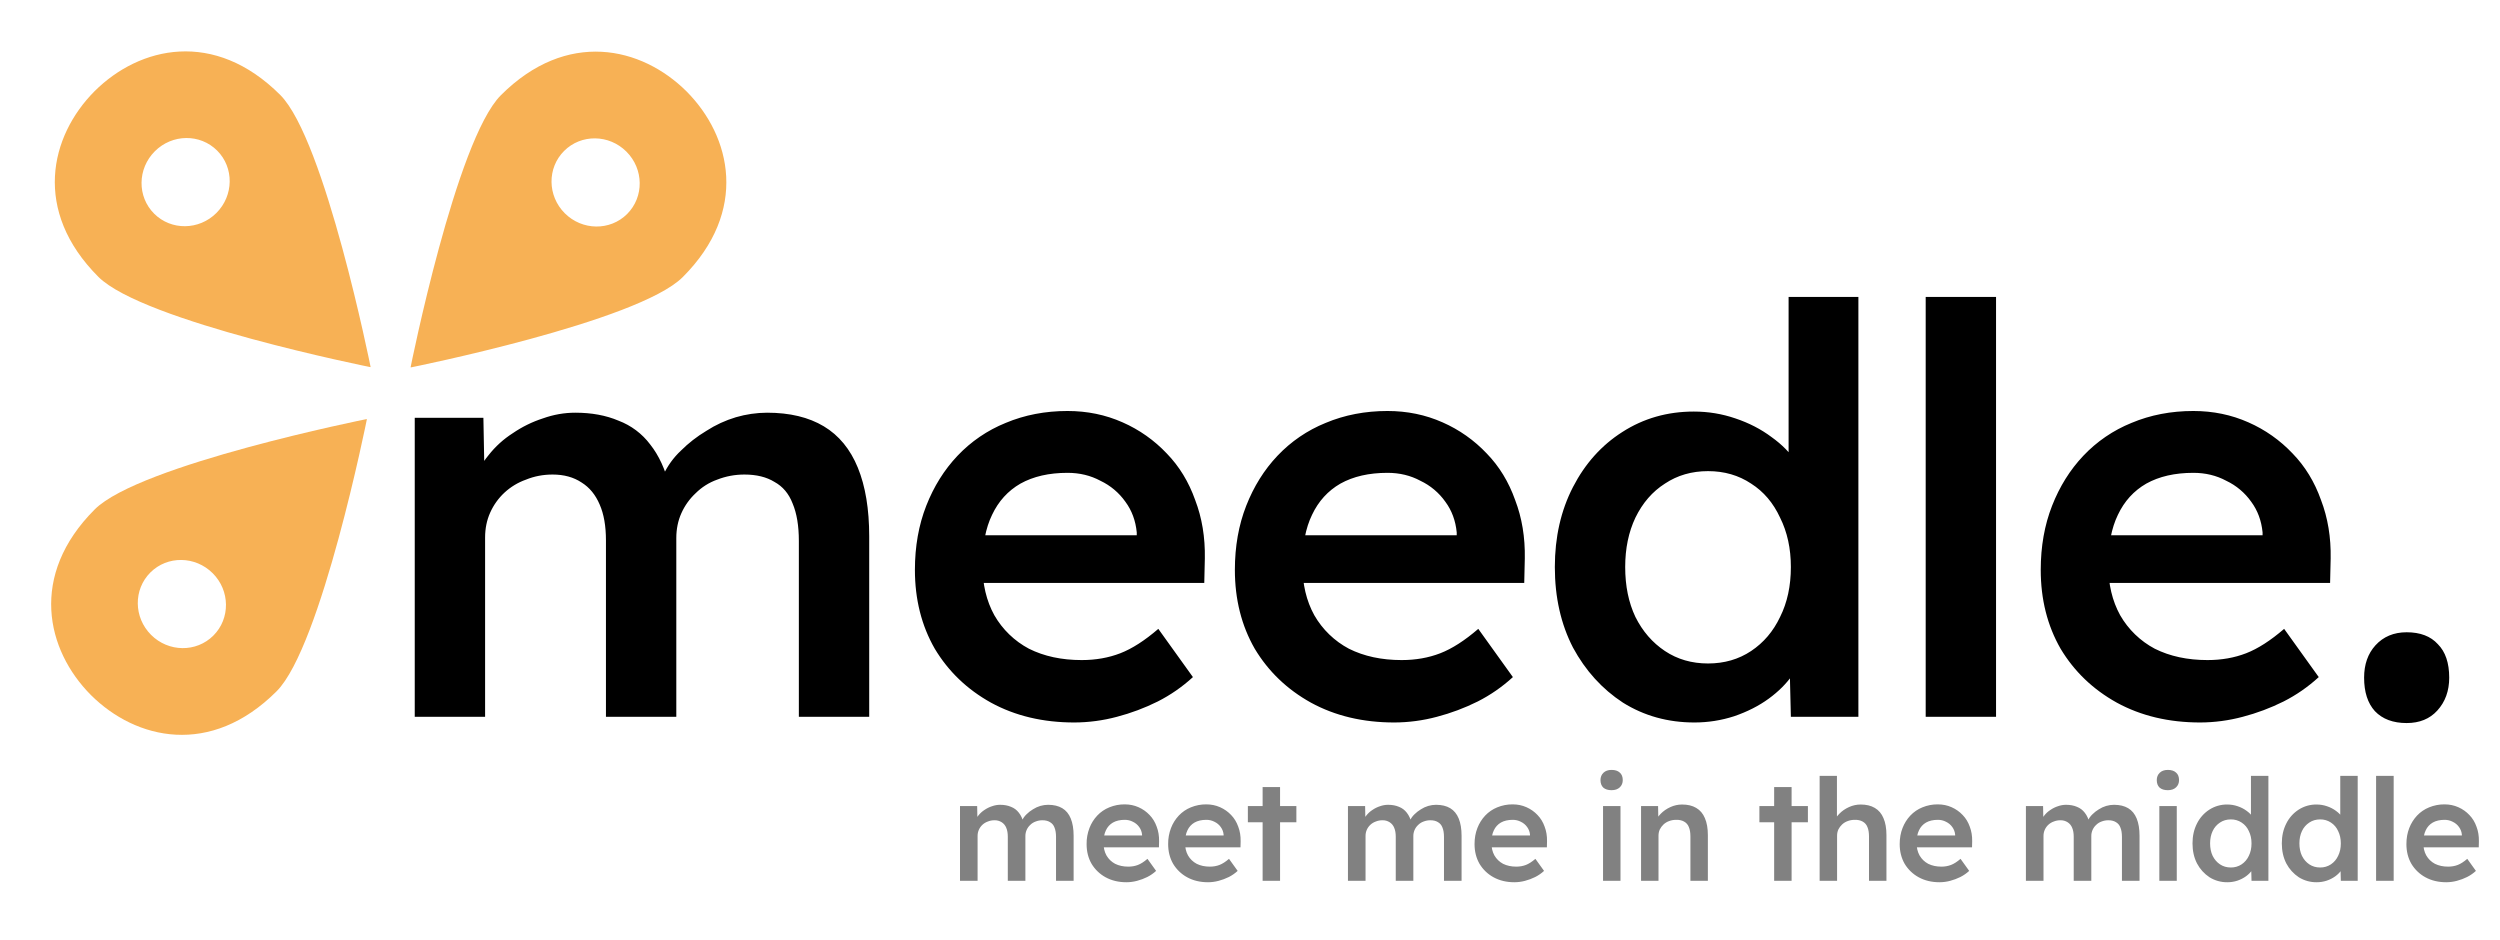
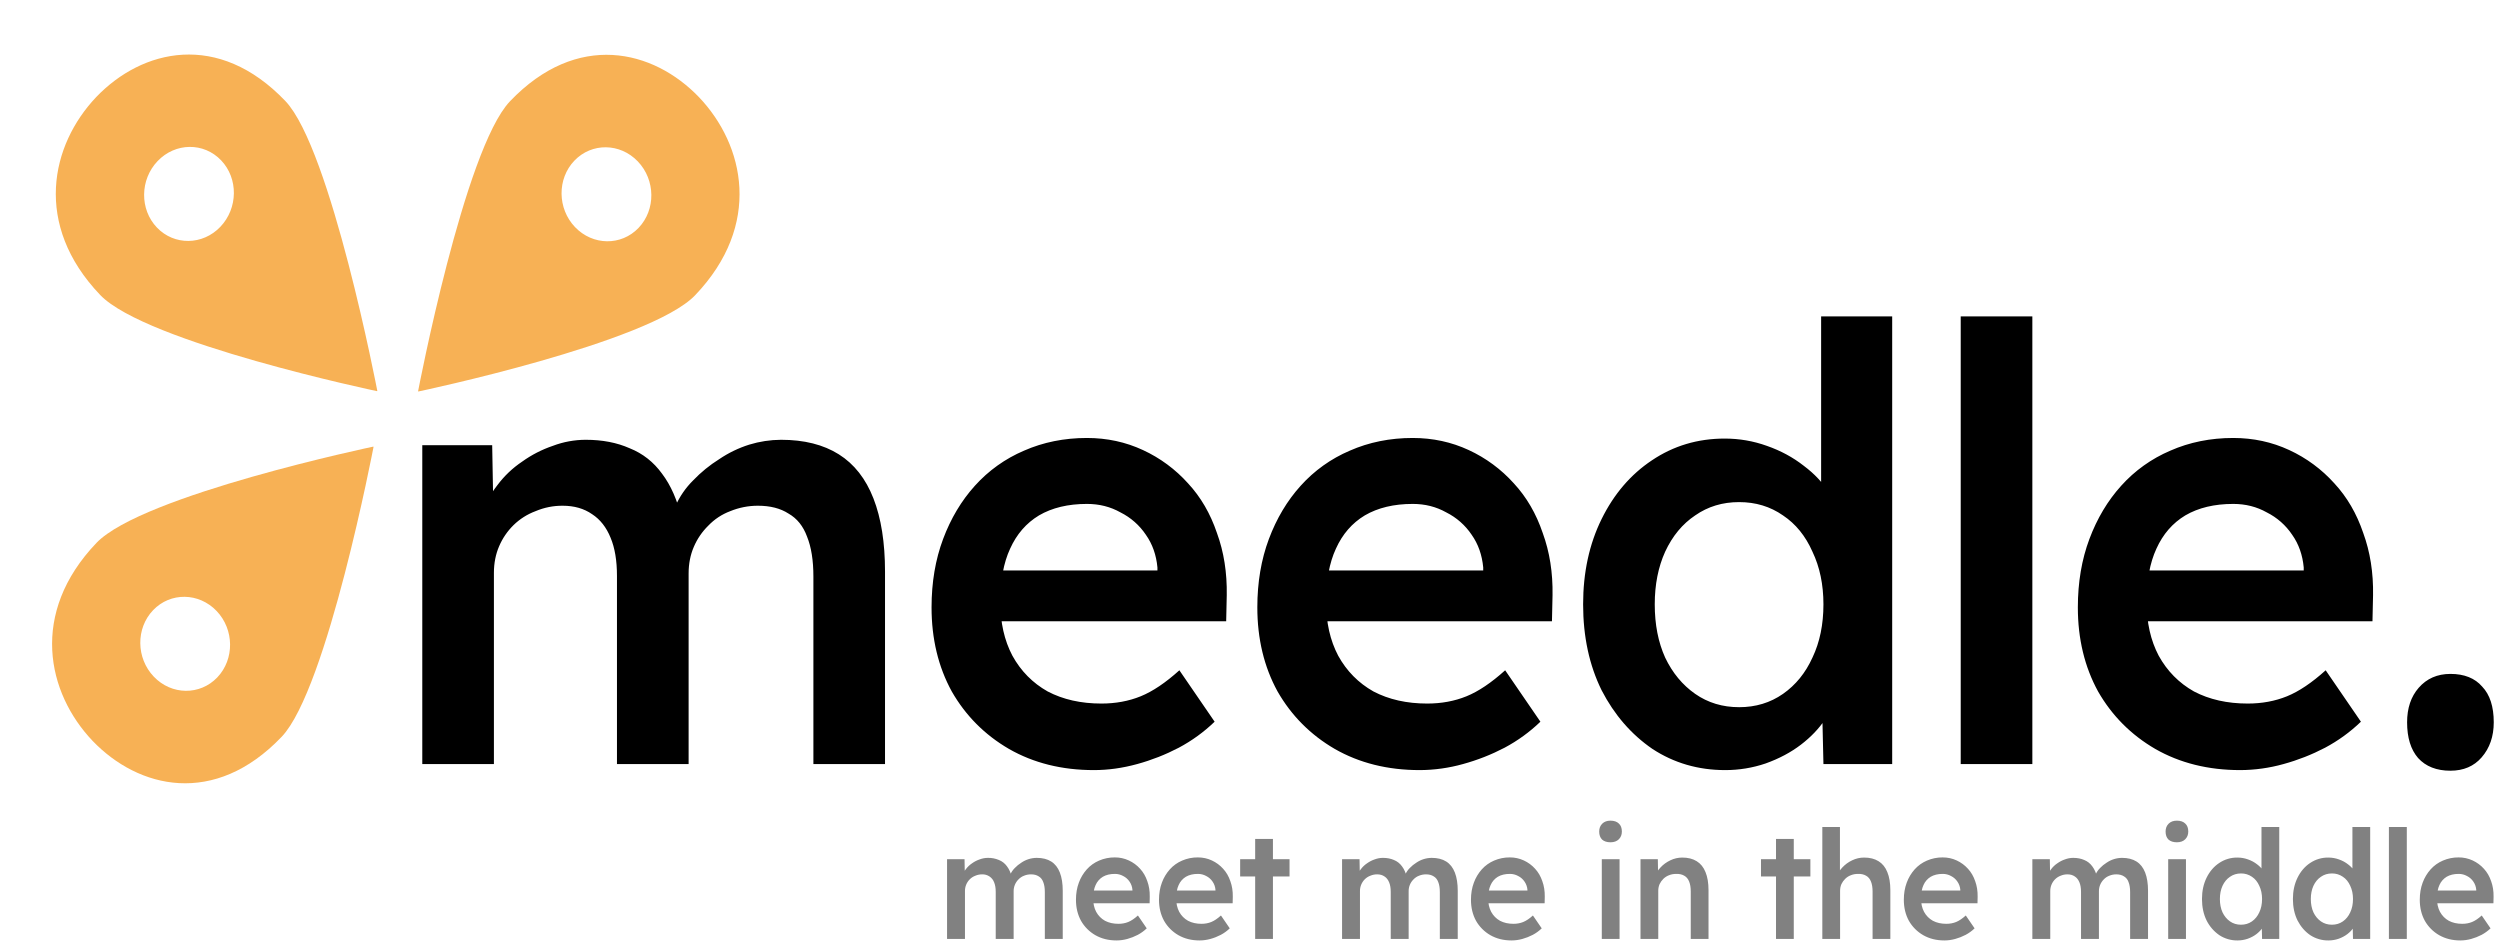
- <svg xmlns="http://www.w3.org/2000/svg" width="282" height="106" fill="none">
-   <path fill="#000" d="M46.783 80.856V47.128h7.744l.128 6.784-1.28.512a9.977 9.977 0 0 1 1.728-3.072 10.986 10.986 0 0 1 2.752-2.496 13.181 13.181 0 0 1 3.392-1.664c1.195-.426 2.41-.64 3.648-.64 1.835 0 3.456.299 4.864.896a8.001 8.001 0 0 1 3.584 2.688c.981 1.238 1.707 2.816 2.176 4.736l-1.216-.256.512-1.024a8.874 8.874 0 0 1 1.984-2.752c.853-.853 1.813-1.6 2.88-2.24a13.021 13.021 0 0 1 3.328-1.536 12.776 12.776 0 0 1 3.52-.512c2.56 0 4.693.512 6.4 1.536 1.707 1.024 2.987 2.582 3.84 4.672.853 2.091 1.28 4.672 1.28 7.744v20.352h-7.936v-19.84c0-1.706-.235-3.114-.704-4.224-.427-1.109-1.11-1.92-2.048-2.432-.896-.554-2.027-.832-3.392-.832-1.067 0-2.09.192-3.072.576a6.565 6.565 0 0 0-2.432 1.536 6.95 6.95 0 0 0-1.6 2.24c-.384.854-.576 1.792-.576 2.816v20.16h-7.936V60.952c0-1.621-.235-2.965-.704-4.032-.47-1.109-1.152-1.941-2.048-2.496-.896-.597-1.984-.896-3.264-.896-1.067 0-2.07.192-3.008.576a7.012 7.012 0 0 0-2.432 1.472 6.95 6.95 0 0 0-1.6 2.24c-.384.854-.576 1.792-.576 2.816v20.224h-7.936Zm74.403.64c-3.541 0-6.677-.746-9.408-2.24-2.688-1.493-4.8-3.52-6.336-6.08-1.493-2.602-2.24-5.568-2.24-8.896 0-2.645.427-5.056 1.28-7.232s2.027-4.053 3.52-5.632a15.442 15.442 0 0 1 5.44-3.712c2.133-.896 4.459-1.344 6.976-1.344 2.219 0 4.288.427 6.208 1.28a15.356 15.356 0 0 1 4.992 3.52c1.408 1.451 2.475 3.2 3.2 5.248.768 2.006 1.131 4.203 1.088 6.592l-.064 2.752h-27.328l-1.472-5.376h22.208l-1.024 1.088v-1.408c-.128-1.322-.555-2.474-1.28-3.456a7.236 7.236 0 0 0-2.816-2.368c-1.109-.597-2.347-.896-3.712-.896-2.091 0-3.861.406-5.312 1.216-1.408.811-2.475 1.984-3.2 3.52-.725 1.494-1.088 3.371-1.088 5.632 0 2.176.448 4.075 1.344 5.696a9.781 9.781 0 0 0 3.904 3.776c1.707.854 3.691 1.28 5.952 1.28 1.579 0 3.029-.256 4.352-.768 1.323-.512 2.752-1.429 4.288-2.752l3.904 5.44a17.752 17.752 0 0 1-3.968 2.752 23.844 23.844 0 0 1-4.608 1.728 18.8 18.8 0 0 1-4.8.64Zm36.092 0c-3.541 0-6.677-.746-9.408-2.24-2.688-1.493-4.8-3.52-6.336-6.08-1.493-2.602-2.24-5.568-2.24-8.896 0-2.645.427-5.056 1.28-7.232s2.027-4.053 3.52-5.632a15.442 15.442 0 0 1 5.44-3.712c2.133-.896 4.459-1.344 6.976-1.344 2.219 0 4.288.427 6.208 1.28a15.356 15.356 0 0 1 4.992 3.52c1.408 1.451 2.475 3.2 3.2 5.248.768 2.006 1.131 4.203 1.088 6.592l-.064 2.752h-27.328l-1.472-5.376h22.208l-1.024 1.088v-1.408c-.128-1.322-.555-2.474-1.28-3.456a7.236 7.236 0 0 0-2.816-2.368c-1.109-.597-2.347-.896-3.712-.896-2.091 0-3.861.406-5.312 1.216-1.408.811-2.475 1.984-3.2 3.52-.725 1.494-1.088 3.371-1.088 5.632 0 2.176.448 4.075 1.344 5.696a9.781 9.781 0 0 0 3.904 3.776c1.707.854 3.691 1.28 5.952 1.28 1.579 0 3.029-.256 4.352-.768 1.323-.512 2.752-1.429 4.288-2.752l3.904 5.44a17.752 17.752 0 0 1-3.968 2.752 23.844 23.844 0 0 1-4.608 1.728 18.8 18.8 0 0 1-4.8.64Zm33.852 0c-2.987 0-5.675-.746-8.064-2.24-2.347-1.536-4.224-3.605-5.632-6.208-1.365-2.645-2.048-5.674-2.048-9.088 0-3.37.683-6.378 2.048-9.024 1.365-2.645 3.221-4.714 5.568-6.208 2.389-1.536 5.077-2.304 8.064-2.304 1.621 0 3.179.256 4.672.768 1.536.512 2.901 1.216 4.096 2.112 1.195.854 2.133 1.814 2.816 2.88.725 1.067 1.131 2.176 1.216 3.328l-2.112.256V33.496h7.872v47.36h-7.616l-.192-7.936 1.536.128c-.043 1.067-.427 2.091-1.152 3.072-.683.982-1.579 1.878-2.688 2.688-1.109.811-2.411 1.472-3.904 1.984-1.451.47-2.944.704-4.48.704Zm1.536-6.656c1.835 0 3.456-.469 4.864-1.408 1.408-.938 2.496-2.218 3.264-3.84.811-1.621 1.216-3.498 1.216-5.632 0-2.09-.405-3.946-1.216-5.568-.768-1.664-1.856-2.944-3.264-3.84-1.408-.938-3.029-1.408-4.864-1.408s-3.456.47-4.864 1.408c-1.408.896-2.517 2.176-3.328 3.84-.768 1.622-1.152 3.478-1.152 5.568 0 2.134.384 4.011 1.152 5.632.811 1.622 1.92 2.902 3.328 3.84 1.408.939 3.029 1.408 4.864 1.408Zm24.552 6.016v-47.36h7.936v47.36h-7.936Zm30.961.64c-3.541 0-6.677-.746-9.408-2.24-2.688-1.493-4.8-3.52-6.336-6.08-1.493-2.602-2.24-5.568-2.24-8.896 0-2.645.427-5.056 1.28-7.232s2.027-4.053 3.52-5.632a15.442 15.442 0 0 1 5.44-3.712c2.133-.896 4.459-1.344 6.976-1.344 2.219 0 4.288.427 6.208 1.28a15.356 15.356 0 0 1 4.992 3.52c1.408 1.451 2.475 3.2 3.2 5.248.768 2.006 1.131 4.203 1.088 6.592l-.064 2.752h-27.328l-1.472-5.376h22.208l-1.024 1.088v-1.408c-.128-1.322-.555-2.474-1.28-3.456a7.236 7.236 0 0 0-2.816-2.368c-1.109-.597-2.347-.896-3.712-.896-2.091 0-3.861.406-5.312 1.216-1.408.811-2.475 1.984-3.2 3.52-.725 1.494-1.088 3.371-1.088 5.632 0 2.176.448 4.075 1.344 5.696a9.781 9.781 0 0 0 3.904 3.776c1.707.854 3.691 1.28 5.952 1.28 1.579 0 3.029-.256 4.352-.768 1.323-.512 2.752-1.429 4.288-2.752l3.904 5.44a17.752 17.752 0 0 1-3.968 2.752 23.844 23.844 0 0 1-4.608 1.728 18.8 18.8 0 0 1-4.8.64Zm23.292.064c-1.536 0-2.731-.448-3.584-1.344-.811-.896-1.216-2.154-1.216-3.776 0-1.493.427-2.709 1.28-3.648.896-.981 2.069-1.472 3.52-1.472 1.536 0 2.709.448 3.52 1.344.853.854 1.28 2.112 1.28 3.776 0 1.494-.448 2.731-1.344 3.712-.853.939-2.005 1.408-3.456 1.408Z" />
-   <path fill="#818181" d="M108.288 99.357v-8.432h1.936l.032 1.696-.32.128c.096-.277.24-.533.432-.768.192-.245.421-.453.688-.624.267-.181.549-.32.848-.416.299-.106.603-.16.912-.16.459 0 .864.075 1.216.224.363.139.661.363.896.672.245.31.427.704.544 1.184l-.304-.064.128-.256c.117-.256.283-.485.496-.688.213-.213.453-.4.72-.56.267-.17.544-.299.832-.384.299-.085.592-.128.88-.128.64 0 1.173.128 1.6.384.427.256.747.645.96 1.168.213.523.32 1.168.32 1.936v5.088h-1.984v-4.96c0-.427-.059-.779-.176-1.056a1.12 1.12 0 0 0-.512-.608c-.224-.139-.507-.208-.848-.208-.267 0-.523.048-.768.144a1.64 1.64 0 0 0-.608.384 1.696 1.696 0 0 0-.544 1.264v5.04h-1.984v-4.976c0-.405-.059-.741-.176-1.008a1.302 1.302 0 0 0-.512-.624 1.437 1.437 0 0 0-.816-.224c-.267 0-.517.048-.752.144a1.732 1.732 0 0 0-1.008.928 1.696 1.696 0 0 0-.144.704v5.056h-1.984Zm18.777.16c-.886 0-1.67-.186-2.352-.56a4.174 4.174 0 0 1-1.584-1.52c-.374-.65-.56-1.392-.56-2.224a4.9 4.9 0 0 1 .32-1.808 4.3 4.3 0 0 1 .88-1.408 3.857 3.857 0 0 1 1.36-.928 4.455 4.455 0 0 1 1.744-.336c.554 0 1.072.107 1.552.32.48.213.896.507 1.248.88.352.363.618.8.8 1.312.192.501.282 1.05.272 1.648l-.016.688h-6.832l-.368-1.344h5.552l-.256.272v-.352a1.701 1.701 0 0 0-.32-.864 1.814 1.814 0 0 0-.704-.592 1.928 1.928 0 0 0-.928-.224c-.523 0-.966.102-1.328.304a1.943 1.943 0 0 0-.8.88c-.182.373-.272.843-.272 1.408 0 .544.112 1.019.336 1.424.234.406.56.72.976.944.426.213.922.32 1.488.32.394 0 .757-.064 1.088-.192.33-.128.688-.357 1.072-.688l.976 1.36a4.446 4.446 0 0 1-.992.688 5.98 5.98 0 0 1-1.152.432c-.406.107-.806.16-1.2.16Zm9.199 0c-.886 0-1.67-.186-2.352-.56a4.174 4.174 0 0 1-1.584-1.52c-.374-.65-.56-1.392-.56-2.224a4.9 4.9 0 0 1 .32-1.808 4.3 4.3 0 0 1 .88-1.408 3.857 3.857 0 0 1 1.36-.928 4.455 4.455 0 0 1 1.744-.336c.554 0 1.072.107 1.552.32.48.213.896.507 1.248.88.352.363.618.8.8 1.312.192.501.282 1.05.272 1.648l-.016.688h-6.832l-.368-1.344h5.552l-.256.272v-.352a1.701 1.701 0 0 0-.32-.864 1.814 1.814 0 0 0-.704-.592 1.928 1.928 0 0 0-.928-.224c-.523 0-.966.102-1.328.304a1.943 1.943 0 0 0-.8.88c-.182.373-.272.843-.272 1.408 0 .544.112 1.019.336 1.424.234.406.56.72.976.944.426.213.922.32 1.488.32.394 0 .757-.064 1.088-.192.33-.128.688-.357 1.072-.688l.976 1.36a4.446 4.446 0 0 1-.992.688 5.98 5.98 0 0 1-1.152.432c-.406.107-.806.16-1.2.16Zm6.159-.16V88.781h1.968v10.576h-1.968Zm-1.664-6.608v-1.824h5.472v1.824h-5.472Zm11.29 6.608v-8.432h1.936l.032 1.696-.32.128c.096-.277.24-.533.432-.768.192-.245.421-.453.688-.624.266-.181.549-.32.848-.416.298-.106.602-.16.912-.16.458 0 .864.075 1.216.224.362.139.661.363.896.672.245.31.426.704.544 1.184l-.304-.064.128-.256c.117-.256.282-.485.496-.688.213-.213.453-.4.72-.56.266-.17.544-.299.832-.384.298-.085.592-.128.88-.128.64 0 1.173.128 1.6.384.426.256.746.645.96 1.168.213.523.32 1.168.32 1.936v5.088h-1.984v-4.96c0-.427-.059-.779-.176-1.056a1.124 1.124 0 0 0-.512-.608c-.224-.139-.507-.208-.848-.208-.267 0-.523.048-.768.144a1.632 1.632 0 0 0-.608.384 1.696 1.696 0 0 0-.544 1.264v5.04h-1.984v-4.976c0-.405-.059-.741-.176-1.008a1.308 1.308 0 0 0-.512-.624 1.437 1.437 0 0 0-.816-.224c-.267 0-.518.048-.752.144a1.743 1.743 0 0 0-1.008.928 1.696 1.696 0 0 0-.144.704v5.056h-1.984Zm18.776.16c-.885 0-1.669-.186-2.352-.56a4.174 4.174 0 0 1-1.584-1.52c-.373-.65-.56-1.392-.56-2.224 0-.661.107-1.264.32-1.808a4.332 4.332 0 0 1 .88-1.408 3.866 3.866 0 0 1 1.36-.928 4.462 4.462 0 0 1 1.744-.336c.555 0 1.072.107 1.552.32.48.213.896.507 1.248.88.352.363.619.8.8 1.312.192.501.283 1.05.272 1.648l-.016.688h-6.832l-.368-1.344h5.552l-.256.272v-.352a1.692 1.692 0 0 0-.32-.864 1.807 1.807 0 0 0-.704-.592 1.922 1.922 0 0 0-.928-.224c-.522 0-.965.102-1.328.304a1.949 1.949 0 0 0-.8.88c-.181.373-.272.843-.272 1.408 0 .544.112 1.019.336 1.424.235.406.56.72.976.944.427.213.923.32 1.488.32.395 0 .758-.064 1.088-.192.331-.128.688-.357 1.072-.688l.976 1.36a4.423 4.423 0 0 1-.992.688 5.93 5.93 0 0 1-1.152.432 4.7 4.7 0 0 1-1.2.16Zm9.998-.16v-8.432h1.968v8.432h-1.968Zm.96-10.224c-.394 0-.704-.096-.928-.288-.213-.203-.32-.485-.32-.848 0-.341.112-.618.336-.832.224-.213.528-.32.912-.32.406 0 .715.102.928.304.224.192.336.475.336.848 0 .33-.112.603-.336.816-.224.213-.533.32-.928.32Zm3.328 10.224v-8.432h1.92l.032 1.728-.368.192c.107-.384.315-.73.624-1.04.309-.32.677-.576 1.104-.768a3.167 3.167 0 0 1 1.312-.288c.64 0 1.173.128 1.6.384.437.256.763.64.976 1.152.224.512.336 1.152.336 1.92v5.152h-1.968V94.35c0-.427-.059-.779-.176-1.056a1.17 1.17 0 0 0-.544-.624c-.245-.138-.544-.203-.896-.192-.288 0-.555.048-.8.144a1.79 1.79 0 0 0-.624.384c-.171.16-.309.347-.416.56a1.696 1.696 0 0 0-.144.704v5.088h-1.968Zm15.013 0V88.781h1.968v10.576h-1.968Zm-1.664-6.608v-1.824h5.472v1.824h-5.472Zm6.795 6.608v-11.84h1.952v5.136l-.368.192c.107-.384.315-.73.624-1.04.309-.32.677-.576 1.104-.768a3.167 3.167 0 0 1 1.312-.288c.64 0 1.173.128 1.6.384.437.256.763.64.976 1.152.224.512.336 1.152.336 1.92v5.152h-1.968V94.35c0-.427-.059-.779-.176-1.056a1.17 1.17 0 0 0-.544-.624c-.245-.138-.544-.203-.896-.192-.288 0-.555.048-.8.144a1.79 1.79 0 0 0-.624.384c-.171.16-.309.347-.416.56a1.696 1.696 0 0 0-.144.704v5.088h-1.968Zm13.526.16c-.885 0-1.669-.186-2.352-.56a4.174 4.174 0 0 1-1.584-1.52c-.373-.65-.56-1.392-.56-2.224 0-.661.107-1.264.32-1.808a4.316 4.316 0 0 1 .88-1.408 3.857 3.857 0 0 1 1.36-.928 4.458 4.458 0 0 1 1.744-.336c.555 0 1.072.107 1.552.32.48.213.896.507 1.248.88.352.363.619.8.8 1.312.192.501.283 1.05.272 1.648l-.016.688h-6.832l-.368-1.344h5.552l-.256.272v-.352a1.701 1.701 0 0 0-.32-.864 1.807 1.807 0 0 0-.704-.592 1.925 1.925 0 0 0-.928-.224c-.523 0-.965.102-1.328.304a1.943 1.943 0 0 0-.8.88c-.181.373-.272.843-.272 1.408 0 .544.112 1.019.336 1.424.235.406.56.72.976.944.427.213.923.32 1.488.32a2.99 2.99 0 0 0 1.088-.192c.331-.128.688-.357 1.072-.688l.976 1.36a4.446 4.446 0 0 1-.992.688 5.98 5.98 0 0 1-1.152.432 4.7 4.7 0 0 1-1.2.16Zm9.742-.16v-8.432h1.936l.032 1.696-.32.128c.096-.277.24-.533.432-.768.192-.245.421-.453.688-.624.267-.181.549-.32.848-.416.299-.106.603-.16.912-.16.459 0 .864.075 1.216.224.363.139.661.363.896.672.245.31.427.704.544 1.184l-.304-.064.128-.256c.117-.256.283-.485.496-.688.213-.213.453-.4.72-.56.267-.17.544-.299.832-.384.299-.085.592-.128.88-.128.64 0 1.173.128 1.6.384.427.256.747.645.96 1.168.213.523.32 1.168.32 1.936v5.088h-1.984v-4.96c0-.427-.059-.779-.176-1.056a1.12 1.12 0 0 0-.512-.608c-.224-.139-.507-.208-.848-.208-.267 0-.523.048-.768.144a1.64 1.64 0 0 0-.608.384 1.696 1.696 0 0 0-.544 1.264v5.04h-1.984v-4.976c0-.405-.059-.741-.176-1.008a1.302 1.302 0 0 0-.512-.624 1.437 1.437 0 0 0-.816-.224c-.267 0-.517.048-.752.144a1.732 1.732 0 0 0-1.008.928 1.696 1.696 0 0 0-.144.704v5.056h-1.984Zm15.049 0v-8.432h1.968v8.432h-1.968Zm.96-10.224c-.395 0-.704-.096-.928-.288-.214-.203-.32-.485-.32-.848 0-.341.112-.618.336-.832.224-.213.528-.32.912-.32.405 0 .714.102.928.304.224.192.336.475.336.848 0 .33-.112.603-.336.816-.224.213-.534.32-.928.32Zm6.719 10.384a3.729 3.729 0 0 1-2.016-.56 4.218 4.218 0 0 1-1.408-1.552c-.341-.661-.512-1.418-.512-2.272 0-.843.171-1.594.512-2.256a3.943 3.943 0 0 1 1.392-1.552 3.651 3.651 0 0 1 2.016-.576c.406 0 .795.064 1.168.192.384.128.726.304 1.024.528.299.214.534.454.704.72.182.267.283.544.304.832l-.528.064v-5.568h1.968v11.84h-1.904l-.048-1.984.384.032a1.36 1.36 0 0 1-.288.768c-.17.245-.394.47-.672.672a3.633 3.633 0 0 1-.976.496 3.614 3.614 0 0 1-1.12.176Zm.384-1.664a2.14 2.14 0 0 0 1.216-.352 2.32 2.32 0 0 0 .816-.96c.203-.405.304-.874.304-1.408 0-.522-.101-.986-.304-1.392a2.194 2.194 0 0 0-.816-.96 2.14 2.14 0 0 0-1.216-.352c-.458 0-.864.117-1.216.352a2.3 2.3 0 0 0-.832.96c-.192.406-.288.87-.288 1.392 0 .534.096 1.003.288 1.408.203.406.48.725.832.96s.758.352 1.216.352Zm9.69 1.664a3.729 3.729 0 0 1-2.016-.56 4.218 4.218 0 0 1-1.408-1.552c-.341-.661-.512-1.418-.512-2.272 0-.843.171-1.594.512-2.256a3.943 3.943 0 0 1 1.392-1.552 3.651 3.651 0 0 1 2.016-.576c.406 0 .795.064 1.168.192.384.128.726.304 1.024.528.299.214.534.454.704.72.182.267.283.544.304.832l-.528.064v-5.568h1.968v11.84h-1.904l-.048-1.984.384.032a1.36 1.36 0 0 1-.288.768c-.17.245-.394.47-.672.672a3.633 3.633 0 0 1-.976.496 3.614 3.614 0 0 1-1.12.176Zm.384-1.664a2.14 2.14 0 0 0 1.216-.352 2.32 2.32 0 0 0 .816-.96c.203-.405.304-.874.304-1.408 0-.522-.101-.986-.304-1.392a2.194 2.194 0 0 0-.816-.96 2.14 2.14 0 0 0-1.216-.352c-.458 0-.864.117-1.216.352a2.3 2.3 0 0 0-.832.96c-.192.406-.288.87-.288 1.392 0 .534.096 1.003.288 1.408.203.406.48.725.832.96s.758.352 1.216.352Zm6.314 1.504v-11.84h1.984v11.84h-1.984Zm7.916.16c-.885 0-1.669-.186-2.352-.56a4.174 4.174 0 0 1-1.584-1.52c-.373-.65-.56-1.392-.56-2.224 0-.661.107-1.264.32-1.808a4.332 4.332 0 0 1 .88-1.408 3.866 3.866 0 0 1 1.36-.928 4.462 4.462 0 0 1 1.744-.336c.555 0 1.072.107 1.552.32.48.213.896.507 1.248.88.352.363.619.8.8 1.312.192.501.283 1.05.272 1.648l-.016.688h-6.832l-.368-1.344h5.552l-.256.272v-.352a1.692 1.692 0 0 0-.32-.864 1.807 1.807 0 0 0-.704-.592 1.922 1.922 0 0 0-.928-.224c-.522 0-.965.102-1.328.304a1.949 1.949 0 0 0-.8.88c-.181.373-.272.843-.272 1.408 0 .544.112 1.019.336 1.424.235.406.56.72.976.944.427.213.923.32 1.488.32.395 0 .758-.064 1.088-.192.331-.128.688-.357 1.072-.688l.976 1.36a4.423 4.423 0 0 1-.992.688 5.93 5.93 0 0 1-1.152.432 4.7 4.7 0 0 1-1.2.16Z" />
-   <path fill="#F7B155" d="M41.774 41.39c.006.005.03.005.03.005s-5.135-25.627-10.19-30.682c-7.439-7.439-15.868-5.482-20.944-.428-5.053 5.076-7.01 13.505.428 20.944 5.055 5.054 30.688 10.183 30.688 10.183l-.012-.023Zm-24.39-17.292c-1.922-1.921-1.886-5.067.079-7.032 1.965-1.965 5.11-2 7.032-.08 1.921 1.921 1.88 5.073-.085 7.038-1.96 1.96-5.105 1.995-7.027.074ZM46.339 41.416c-.006.006-.005.03-.005.03s25.626-5.135 30.68-10.19c7.44-7.438 5.483-15.868.43-20.944-5.077-5.053-13.506-7.01-20.945.429-5.054 5.054-10.183 30.687-10.183 30.687l.023-.011Zm17.291-24.39c1.921-1.922 5.067-1.886 7.032.079 1.965 1.965 2 5.11.08 7.032-1.922 1.921-5.073 1.88-7.038-.085-1.96-1.96-1.995-5.105-.074-7.026ZM41.362 47.3c.006-.006.006-.03.006-.03S15.74 52.406 10.686 57.46c-7.438 7.439-5.481 15.868-.428 20.944 5.076 5.053 13.505 7.01 20.944-.428 5.055-5.055 10.183-30.688 10.183-30.688l-.023.012ZM24.071 71.69c-1.921 1.922-5.067 1.886-7.032-.079-1.965-1.965-2-5.11-.08-7.032 1.922-1.921 5.073-1.88 7.038.085 1.96 1.96 1.995 5.105.074 7.027Z" />
+ <svg xmlns="http://www.w3.org/2000/svg" width="280" height="106" fill="none">
+   <path fill="#000" d="M47.296 85.574V49.866h7.829l.13 7.182-1.295.542c.389-1.174.97-2.258 1.747-3.252a11.31 11.31 0 0 1 2.782-2.642 13.089 13.089 0 0 1 3.43-1.762 10.45 10.45 0 0 1 3.688-.678c1.855 0 3.494.317 4.917.949 1.467.587 2.674 1.536 3.623 2.846.992 1.31 1.726 2.981 2.2 5.014l-1.23-.271.518-1.084a9.396 9.396 0 0 1 2.006-2.914 15.158 15.158 0 0 1 2.912-2.371 12.895 12.895 0 0 1 3.364-1.627 12.377 12.377 0 0 1 3.559-.542c2.588 0 4.745.542 6.47 1.627 1.725 1.084 3.02 2.732 3.882 4.946.863 2.213 1.294 4.946 1.294 8.198v21.547H91.1V64.569c0-1.806-.237-3.297-.712-4.472-.43-1.174-1.121-2.032-2.07-2.574-.906-.588-2.049-.881-3.43-.881a8.113 8.113 0 0 0-3.105.61 6.603 6.603 0 0 0-2.459 1.626 7.362 7.362 0 0 0-1.617 2.371c-.388.904-.582 1.898-.582 2.982v21.343H69.1V64.502c0-1.717-.238-3.14-.712-4.27-.475-1.173-1.165-2.054-2.07-2.642-.906-.632-2.006-.948-3.3-.948a7.639 7.639 0 0 0-3.041.61 7.037 7.037 0 0 0-2.459 1.558 7.362 7.362 0 0 0-1.617 2.371c-.389.904-.583 1.898-.583 2.982v21.41h-8.023ZM122.515 86.251c-3.58 0-6.751-.79-9.511-2.371-2.718-1.581-4.853-3.727-6.406-6.437-1.509-2.755-2.264-5.895-2.264-9.418 0-2.8.431-5.353 1.294-7.657.862-2.303 2.049-4.29 3.558-5.962a15.606 15.606 0 0 1 5.5-3.93c2.157-.949 4.508-1.423 7.052-1.423 2.243 0 4.335.452 6.277 1.355a15.54 15.54 0 0 1 5.046 3.727c1.424 1.536 2.502 3.388 3.235 5.556.777 2.123 1.143 4.45 1.1 6.979l-.064 2.913h-27.628l-1.488-5.691h22.451l-1.035 1.152v-1.491c-.129-1.4-.561-2.62-1.294-3.659a7.409 7.409 0 0 0-2.847-2.507c-1.121-.632-2.372-.948-3.753-.948-2.113 0-3.903.429-5.37 1.287-1.423.858-2.502 2.1-3.235 3.727-.733 1.58-1.1 3.568-1.1 5.962 0 2.304.453 4.314 1.359 6.03.949 1.717 2.264 3.05 3.947 3.998 1.725.904 3.731 1.355 6.017 1.355 1.596 0 3.063-.27 4.4-.813 1.337-.542 2.782-1.513 4.335-2.913l3.947 5.759a17.953 17.953 0 0 1-4.012 2.913 23.437 23.437 0 0 1-4.658 1.83c-1.64.452-3.257.677-4.853.677ZM159.003 86.251c-3.581 0-6.751-.79-9.512-2.371-2.717-1.581-4.852-3.727-6.405-6.437-1.51-2.755-2.265-5.895-2.265-9.418 0-2.8.432-5.353 1.294-7.657.863-2.303 2.049-4.29 3.559-5.962a15.606 15.606 0 0 1 5.5-3.93c2.156-.949 4.507-1.423 7.052-1.423 2.243 0 4.335.452 6.276 1.355a15.544 15.544 0 0 1 5.047 3.727c1.423 1.536 2.502 3.388 3.235 5.556.776 2.123 1.143 4.45 1.1 6.979l-.065 2.913h-27.627l-1.488-5.691h22.451l-1.035 1.152v-1.491c-.13-1.4-.561-2.62-1.294-3.659a7.423 7.423 0 0 0-2.847-2.507c-1.122-.632-2.373-.948-3.753-.948-2.113 0-3.904.429-5.37 1.287-1.424.858-2.502 2.1-3.235 3.727-.733 1.58-1.1 3.568-1.1 5.962 0 2.304.453 4.314 1.359 6.03.949 1.717 2.264 3.05 3.946 3.998 1.726.904 3.732 1.355 6.018 1.355 1.596 0 3.062-.27 4.399-.813 1.338-.542 2.783-1.513 4.335-2.913l3.947 5.759a17.946 17.946 0 0 1-4.011 2.913 23.446 23.446 0 0 1-4.659 1.83 18.199 18.199 0 0 1-4.852.677ZM193.226 86.251c-3.02 0-5.737-.79-8.153-2.371-2.372-1.626-4.27-3.817-5.693-6.572-1.381-2.801-2.071-6.008-2.071-9.622 0-3.568.69-6.753 2.071-9.554 1.38-2.8 3.256-4.99 5.629-6.572 2.415-1.626 5.133-2.44 8.152-2.44 1.639 0 3.214.272 4.723.814 1.553.542 2.933 1.287 4.141 2.236 1.208.903 2.157 1.92 2.847 3.049.733 1.13 1.143 2.304 1.229 3.523l-2.135.271V35.434h7.959v50.14h-7.7l-.194-8.402 1.553.136c-.043 1.129-.432 2.213-1.165 3.252-.69 1.039-1.596 1.987-2.717 2.846-1.122.858-2.437 1.558-3.947 2.1a14.02 14.02 0 0 1-4.529.745Zm1.553-7.046c1.854 0 3.493-.497 4.917-1.49 1.423-.995 2.523-2.35 3.3-4.066.819-1.717 1.229-3.704 1.229-5.963 0-2.213-.41-4.178-1.229-5.895-.777-1.761-1.877-3.116-3.3-4.065-1.424-.994-3.063-1.49-4.917-1.49-1.855 0-3.494.496-4.918 1.49-1.423.949-2.545 2.304-3.364 4.065-.777 1.717-1.165 3.682-1.165 5.895 0 2.259.388 4.246 1.165 5.963.819 1.716 1.941 3.071 3.364 4.065 1.424.994 3.063 1.49 4.918 1.49ZM219.6 85.574v-50.14h8.023v50.14H219.6ZM250.9 86.251c-3.58 0-6.75-.79-9.511-2.371-2.717-1.581-4.853-3.727-6.405-6.437-1.51-2.755-2.265-5.895-2.265-9.418 0-2.8.431-5.353 1.294-7.657.863-2.303 2.049-4.29 3.559-5.962a15.602 15.602 0 0 1 5.499-3.93c2.157-.949 4.508-1.423 7.053-1.423 2.243 0 4.335.452 6.276 1.355a15.555 15.555 0 0 1 5.047 3.727c1.423 1.536 2.501 3.388 3.235 5.556.776 2.123 1.143 4.45 1.1 6.979l-.065 2.913h-27.628l-1.488-5.691h22.452l-1.036 1.152v-1.491c-.129-1.4-.56-2.62-1.294-3.659a7.409 7.409 0 0 0-2.847-2.507c-1.121-.632-2.372-.948-3.752-.948-2.114 0-3.904.429-5.37 1.287-1.424.858-2.502 2.1-3.236 3.727-.733 1.58-1.099 3.568-1.099 5.962 0 2.304.452 4.314 1.358 6.03.949 1.717 2.265 3.05 3.947 3.998 1.725.904 3.731 1.355 6.017 1.355 1.596 0 3.063-.27 4.4-.813 1.337-.542 2.782-1.513 4.335-2.913l3.947 5.759a17.953 17.953 0 0 1-4.012 2.913 23.413 23.413 0 0 1-4.658 1.83 18.206 18.206 0 0 1-4.853.677ZM274.448 86.32c-1.553 0-2.761-.475-3.624-1.424-.819-.948-1.229-2.28-1.229-3.997 0-1.581.431-2.869 1.294-3.862.906-1.04 2.092-1.559 3.559-1.559 1.552 0 2.739.474 3.558 1.423.863.903 1.294 2.236 1.294 3.998 0 1.58-.453 2.89-1.359 3.93-.862.993-2.027 1.49-3.493 1.49Z" />
+   <path fill="#818181" d="M106.07 105.161v-8.927h1.958l.032 1.795-.324.136a2.68 2.68 0 0 1 .437-.813c.194-.26.426-.48.696-.661.269-.192.555-.339.857-.44.302-.113.609-.17.922-.17a3 3 0 0 1 1.229.237c.367.147.669.384.906.712.248.327.431.745.55 1.253l-.307-.067.129-.271c.119-.271.286-.514.502-.729a3.78 3.78 0 0 1 .727-.593 3.092 3.092 0 0 1 1.731-.542c.647 0 1.186.136 1.618.407.431.27.755.683.97 1.236.216.554.324 1.237.324 2.05v5.387h-2.006v-5.252c0-.451-.059-.824-.178-1.118-.108-.293-.28-.508-.517-.643-.227-.147-.513-.22-.858-.22-.269 0-.528.05-.776.152-.237.09-.442.226-.615.407a1.848 1.848 0 0 0-.55 1.338v5.336h-2.006v-5.269c0-.429-.059-.784-.178-1.067a1.367 1.367 0 0 0-.517-.66 1.407 1.407 0 0 0-.825-.237c-.27 0-.523.05-.76.152-.238.09-.442.22-.615.39a1.831 1.831 0 0 0-.55 1.338v5.353h-2.006ZM125.053 105.33c-.895 0-1.688-.198-2.378-.593a4.314 4.314 0 0 1-1.601-1.609c-.378-.689-.566-1.474-.566-2.355 0-.7.107-1.338.323-1.914a4.603 4.603 0 0 1 .89-1.49c.388-.43.846-.757 1.375-.983a4.331 4.331 0 0 1 1.763-.356 3.67 3.67 0 0 1 1.569.34c.485.225.906.536 1.262.93.355.385.625.848.808 1.39.194.53.286 1.112.275 1.745l-.016.728h-6.907l-.372-1.423h5.613l-.259.288v-.373a1.85 1.85 0 0 0-.323-.914 1.86 1.86 0 0 0-.712-.627 1.875 1.875 0 0 0-.938-.237c-.529 0-.976.107-1.343.322a2.032 2.032 0 0 0-.809.931c-.183.395-.274.892-.274 1.491 0 .576.113 1.078.339 1.507.237.43.566.763.987 1 .431.226.933.339 1.504.339.399 0 .766-.068 1.1-.204.334-.135.696-.378 1.084-.728l.987 1.44a4.517 4.517 0 0 1-1.003.728 5.869 5.869 0 0 1-1.165.458 4.59 4.59 0 0 1-1.213.169ZM134.353 105.33c-.895 0-1.688-.198-2.378-.593a4.314 4.314 0 0 1-1.601-1.609c-.378-.689-.567-1.474-.567-2.355 0-.7.108-1.338.324-1.914a4.603 4.603 0 0 1 .89-1.49c.388-.43.846-.757 1.375-.983a4.328 4.328 0 0 1 1.763-.356c.56 0 1.083.113 1.569.34.485.225.906.536 1.261.93.356.385.626.848.809 1.39.194.53.286 1.112.275 1.745l-.016.728h-6.907l-.372-1.423h5.613l-.259.288v-.373a1.85 1.85 0 0 0-.323-.914 1.86 1.86 0 0 0-.712-.627 1.878 1.878 0 0 0-.938-.237c-.529 0-.976.107-1.343.322a2.032 2.032 0 0 0-.809.931c-.183.395-.275.892-.275 1.491 0 .576.114 1.078.34 1.507.237.43.566.763.987 1 .431.226.933.339 1.504.339.399 0 .766-.068 1.1-.204.334-.135.696-.378 1.084-.728l.986 1.44a4.488 4.488 0 0 1-1.002.728 5.869 5.869 0 0 1-1.165.458 4.59 4.59 0 0 1-1.213.169ZM140.579 105.161V93.964h1.99v11.197h-1.99Zm-1.682-6.996v-1.931h5.532v1.93h-5.532ZM150.311 105.161v-8.927h1.957l.032 1.795-.323.136c.097-.294.242-.565.437-.813.194-.26.425-.48.695-.661.27-.192.555-.339.857-.44.302-.113.61-.17.922-.17.464 0 .874.08 1.23.237.366.147.668.384.906.712.248.327.431.745.549 1.253l-.307-.067.13-.271c.118-.271.285-.514.501-.729.216-.226.458-.423.728-.593a3.093 3.093 0 0 1 1.731-.542c.647 0 1.186.136 1.617.407.432.27.755.683.971 1.236.215.554.323 1.237.323 2.05v5.387h-2.006v-5.252c0-.451-.059-.824-.177-1.118-.108-.293-.281-.508-.518-.643-.227-.147-.512-.22-.857-.22-.27 0-.529.05-.777.152-.237.09-.442.226-.614.407a1.834 1.834 0 0 0-.55 1.338v5.336h-2.006v-5.269c0-.429-.059-.784-.178-1.067-.119-.293-.291-.514-.518-.66-.226-.158-.501-.237-.825-.237-.269 0-.523.05-.76.152-.237.09-.442.22-.615.39a1.847 1.847 0 0 0-.55 1.338v5.353h-2.005ZM169.293 105.33c-.895 0-1.687-.198-2.377-.593a4.31 4.31 0 0 1-1.602-1.609c-.377-.689-.566-1.474-.566-2.355 0-.7.108-1.338.324-1.914a4.6 4.6 0 0 1 .889-1.49c.388-.43.847-.757 1.375-.983a4.331 4.331 0 0 1 1.763-.356 3.67 3.67 0 0 1 1.569.34c.486.225.906.536 1.262.93.356.385.625.848.809 1.39.194.53.285 1.112.275 1.745l-.016.728h-6.907l-.372-1.423h5.612l-.258.288v-.373a1.861 1.861 0 0 0-.324-.914 1.846 1.846 0 0 0-.712-.627 1.875 1.875 0 0 0-.938-.237c-.528 0-.976.107-1.342.322a2.026 2.026 0 0 0-.809.931c-.183.395-.275.892-.275 1.491 0 .576.113 1.078.34 1.507.237.43.566.763.986 1 .432.226.933.339 1.505.339.399 0 .765-.068 1.1-.204.334-.135.695-.378 1.083-.728l.987 1.44a4.471 4.471 0 0 1-1.003.728 5.869 5.869 0 0 1-1.165.458 4.583 4.583 0 0 1-1.213.169ZM179.401 105.161v-8.927h1.99v8.927h-1.99Zm.971-10.825c-.399 0-.712-.101-.939-.304-.215-.215-.323-.514-.323-.898 0-.362.113-.655.34-.881.226-.226.533-.339.922-.339.409 0 .722.108.938.322.226.203.339.503.339.898 0 .35-.113.638-.339.864-.227.226-.539.338-.938.338ZM183.736 105.161v-8.927h1.941l.032 1.83-.372.202c.108-.406.318-.773.631-1.1.313-.34.685-.61 1.116-.814a3.078 3.078 0 0 1 1.326-.305c.647 0 1.186.136 1.618.407.442.27.771.677.987 1.22.226.541.339 1.22.339 2.032v5.455h-1.989v-5.302c0-.452-.06-.825-.178-1.118-.119-.305-.302-.525-.55-.661-.248-.147-.55-.215-.906-.203-.291 0-.561.05-.809.152-.237.09-.447.226-.631.407a2.09 2.09 0 0 0-.42.593 1.87 1.87 0 0 0-.146.745v5.387H183.736ZM198.913 105.161V93.964h1.99v11.197h-1.99Zm-1.682-6.996v-1.931h5.532v1.93h-5.532ZM204.1 105.161V92.626h1.974v5.437l-.372.203c.108-.406.318-.773.631-1.1a3.56 3.56 0 0 1 1.116-.814 3.078 3.078 0 0 1 1.326-.305c.647 0 1.186.136 1.618.407.442.27.771.677.986 1.22.227.541.34 1.22.34 2.032v5.455h-1.99v-5.302c0-.452-.059-.825-.178-1.118-.118-.305-.302-.525-.55-.661-.248-.147-.55-.215-.905-.203-.292 0-.561.05-.809.152-.237.09-.448.226-.631.407-.173.17-.313.367-.421.593a1.87 1.87 0 0 0-.145.745v5.387h-1.99ZM217.775 105.33c-.895 0-1.688-.198-2.378-.593a4.317 4.317 0 0 1-1.602-1.609c-.377-.689-.566-1.474-.566-2.355 0-.7.108-1.338.324-1.914a4.6 4.6 0 0 1 .889-1.49c.389-.43.847-.757 1.375-.983a4.334 4.334 0 0 1 1.763-.356c.561 0 1.084.113 1.57.34.485.225.905.536 1.261.93.356.385.626.848.809 1.39.194.53.286 1.112.275 1.745l-.016.728h-6.907l-.372-1.423h5.613l-.259.288v-.373a1.842 1.842 0 0 0-.324-.914 1.85 1.85 0 0 0-.711-.627 1.879 1.879 0 0 0-.939-.237c-.528 0-.975.107-1.342.322a2.026 2.026 0 0 0-.809.931c-.183.395-.275.892-.275 1.491 0 .576.113 1.078.34 1.507.237.43.566.763.987 1 .431.226.932.339 1.504.339.399 0 .766-.068 1.1-.204.334-.135.695-.378 1.084-.728l.986 1.44a4.471 4.471 0 0 1-1.003.728 5.836 5.836 0 0 1-1.164.458 4.59 4.59 0 0 1-1.213.169ZM227.624 105.161v-8.927h1.957l.032 1.795-.323.136c.097-.294.242-.565.436-.813.194-.26.426-.48.696-.661.269-.192.555-.339.857-.44.302-.113.609-.17.922-.17.464 0 .874.08 1.23.237.366.147.668.384.905.712.248.327.432.745.55 1.253l-.307-.067.129-.271c.119-.271.286-.514.502-.729.215-.226.458-.423.728-.593a3.092 3.092 0 0 1 1.73-.542c.647 0 1.187.136 1.618.407.431.27.755.683.971 1.236.215.554.323 1.237.323 2.05v5.387h-2.006v-5.252c0-.451-.059-.824-.178-1.118a1.17 1.17 0 0 0-.517-.643c-.227-.147-.512-.22-.858-.22-.269 0-.528.05-.776.152-.237.09-.442.226-.615.407a1.848 1.848 0 0 0-.55 1.338v5.336h-2.005v-5.269c0-.429-.06-.784-.178-1.067-.119-.293-.291-.514-.518-.66-.226-.158-.501-.237-.825-.237-.269 0-.523.05-.76.152-.237.09-.442.22-.615.39a1.847 1.847 0 0 0-.55 1.338v5.353h-2.005ZM242.837 105.161v-8.927h1.99v8.927h-1.99Zm.971-10.825c-.399 0-.712-.101-.938-.304-.216-.215-.324-.514-.324-.898 0-.362.113-.655.34-.881.226-.226.534-.339.922-.339.41 0 .722.108.938.322.226.203.34.503.34.898 0 .35-.114.638-.34.864-.226.226-.539.338-.938.338ZM250.601 105.33a3.642 3.642 0 0 1-2.038-.593 4.39 4.39 0 0 1-1.424-1.643c-.345-.7-.517-1.502-.517-2.405 0-.892.172-1.689.517-2.389.345-.7.815-1.248 1.408-1.643a3.567 3.567 0 0 1 2.038-.61c.41 0 .803.068 1.181.204.388.135.733.321 1.035.559.302.225.539.48.712.762.183.282.285.576.307.88l-.534.068v-5.894h1.99v12.535h-1.925l-.049-2.101.388.034c-.01.282-.107.553-.291.813-.172.26-.399.497-.679.712-.28.214-.609.389-.987.525a3.507 3.507 0 0 1-1.132.186Zm.388-1.762c.464 0 .874-.124 1.23-.372.355-.249.63-.588.824-1.017.205-.429.308-.926.308-1.49 0-.554-.103-1.045-.308-1.474-.194-.44-.469-.78-.824-1.016a2.096 2.096 0 0 0-1.23-.373c-.464 0-.873.124-1.229.373-.356.237-.636.576-.841 1.016-.194.43-.291.92-.291 1.474 0 .564.097 1.061.291 1.49.205.429.485.768.841 1.017.356.248.765.372 1.229.372ZM260.785 105.33a3.644 3.644 0 0 1-2.038-.593c-.593-.406-1.067-.954-1.423-1.643-.345-.7-.518-1.502-.518-2.405 0-.892.173-1.689.518-2.389.345-.7.814-1.248 1.407-1.643a3.567 3.567 0 0 1 2.038-.61c.41 0 .804.068 1.181.204.388.135.733.321 1.035.559.302.225.539.48.712.762.183.282.286.576.307.88l-.533.068v-5.894h1.989v12.535h-1.925l-.048-2.101.388.034a1.498 1.498 0 0 1-.291.813c-.173.26-.399.497-.68.712-.28.214-.609.389-.986.525a3.513 3.513 0 0 1-1.133.186Zm.389-1.762c.463 0 .873-.124 1.229-.372.356-.249.631-.588.825-1.017.205-.429.307-.926.307-1.49 0-.554-.102-1.045-.307-1.474-.194-.44-.469-.78-.825-1.016a2.095 2.095 0 0 0-1.229-.373c-.464 0-.874.124-1.23.373-.356.237-.636.576-.841 1.016-.194.43-.291.92-.291 1.474 0 .564.097 1.061.291 1.49.205.429.485.768.841 1.017.356.248.766.372 1.23.372ZM267.557 105.161V92.626h2.006v12.535h-2.006ZM275.56 105.33c-.895 0-1.688-.198-2.378-.593a4.314 4.314 0 0 1-1.601-1.609c-.378-.689-.566-1.474-.566-2.355 0-.7.107-1.338.323-1.914a4.603 4.603 0 0 1 .89-1.49c.388-.43.846-.757 1.375-.983a4.331 4.331 0 0 1 1.763-.356 3.67 3.67 0 0 1 1.569.34c.485.225.906.536 1.261.93.356.385.626.848.809 1.39.194.53.286 1.112.275 1.745l-.016.728h-6.907l-.372-1.423h5.613l-.259.288v-.373a1.85 1.85 0 0 0-.323-.914 1.86 1.86 0 0 0-.712-.627 1.875 1.875 0 0 0-.938-.237c-.529 0-.976.107-1.343.322a2.032 2.032 0 0 0-.809.931c-.183.395-.275.892-.275 1.491 0 .576.114 1.078.34 1.507.237.43.566.763.987 1 .431.226.933.339 1.504.339.399 0 .766-.068 1.1-.204.334-.135.696-.378 1.084-.728l.987 1.44a4.517 4.517 0 0 1-1.003.728 5.869 5.869 0 0 1-1.165.458 4.59 4.59 0 0 1-1.213.169Z" />
+   <path fill="#F7B155" d="M42.233 43.79c.005.006.029.006.029.006S37.07 16.665 31.96 11.314c-7.52-7.876-16.042-5.804-21.174-.454-5.108 5.374-7.087 14.298.433 22.174 5.11 5.35 31.024 10.78 31.024 10.78l-.011-.024ZM17.574 25.484c-1.942-2.034-1.906-5.365.08-7.445 1.987-2.08 5.167-2.118 7.11-.084 1.942 2.034 1.9 5.37-.087 7.451-1.98 2.074-5.16 2.112-7.103.078ZM46.847 43.82c-.006.005-.005.03-.005.03s25.907-5.436 31.017-10.787c7.52-7.876 5.542-16.8.434-22.174-5.132-5.35-13.654-7.422-21.174.454-5.11 5.35-10.295 32.488-10.295 32.488l.023-.012Zm17.481-25.823c1.942-2.034 5.123-1.997 7.11.084 1.986 2.08 2.022 5.41.08 7.444-1.943 2.034-5.13 1.99-7.116-.09-1.98-2.074-2.016-5.405-.074-7.438ZM41.816 50.048c.006-.007.005-.03.005-.03s-25.907 5.435-31.017 10.786c-7.52 7.876-5.542 16.8-.434 22.174 5.132 5.35 13.654 7.421 21.174-.454 5.11-5.351 10.295-32.488 10.295-32.488l-.023.012ZM24.336 75.87c-1.943 2.034-5.124 1.997-7.11-.084-1.987-2.08-2.023-5.41-.08-7.445 1.942-2.034 5.128-1.99 7.115.09 1.98 2.075 2.016 5.405.074 7.44Z" />
</svg>
